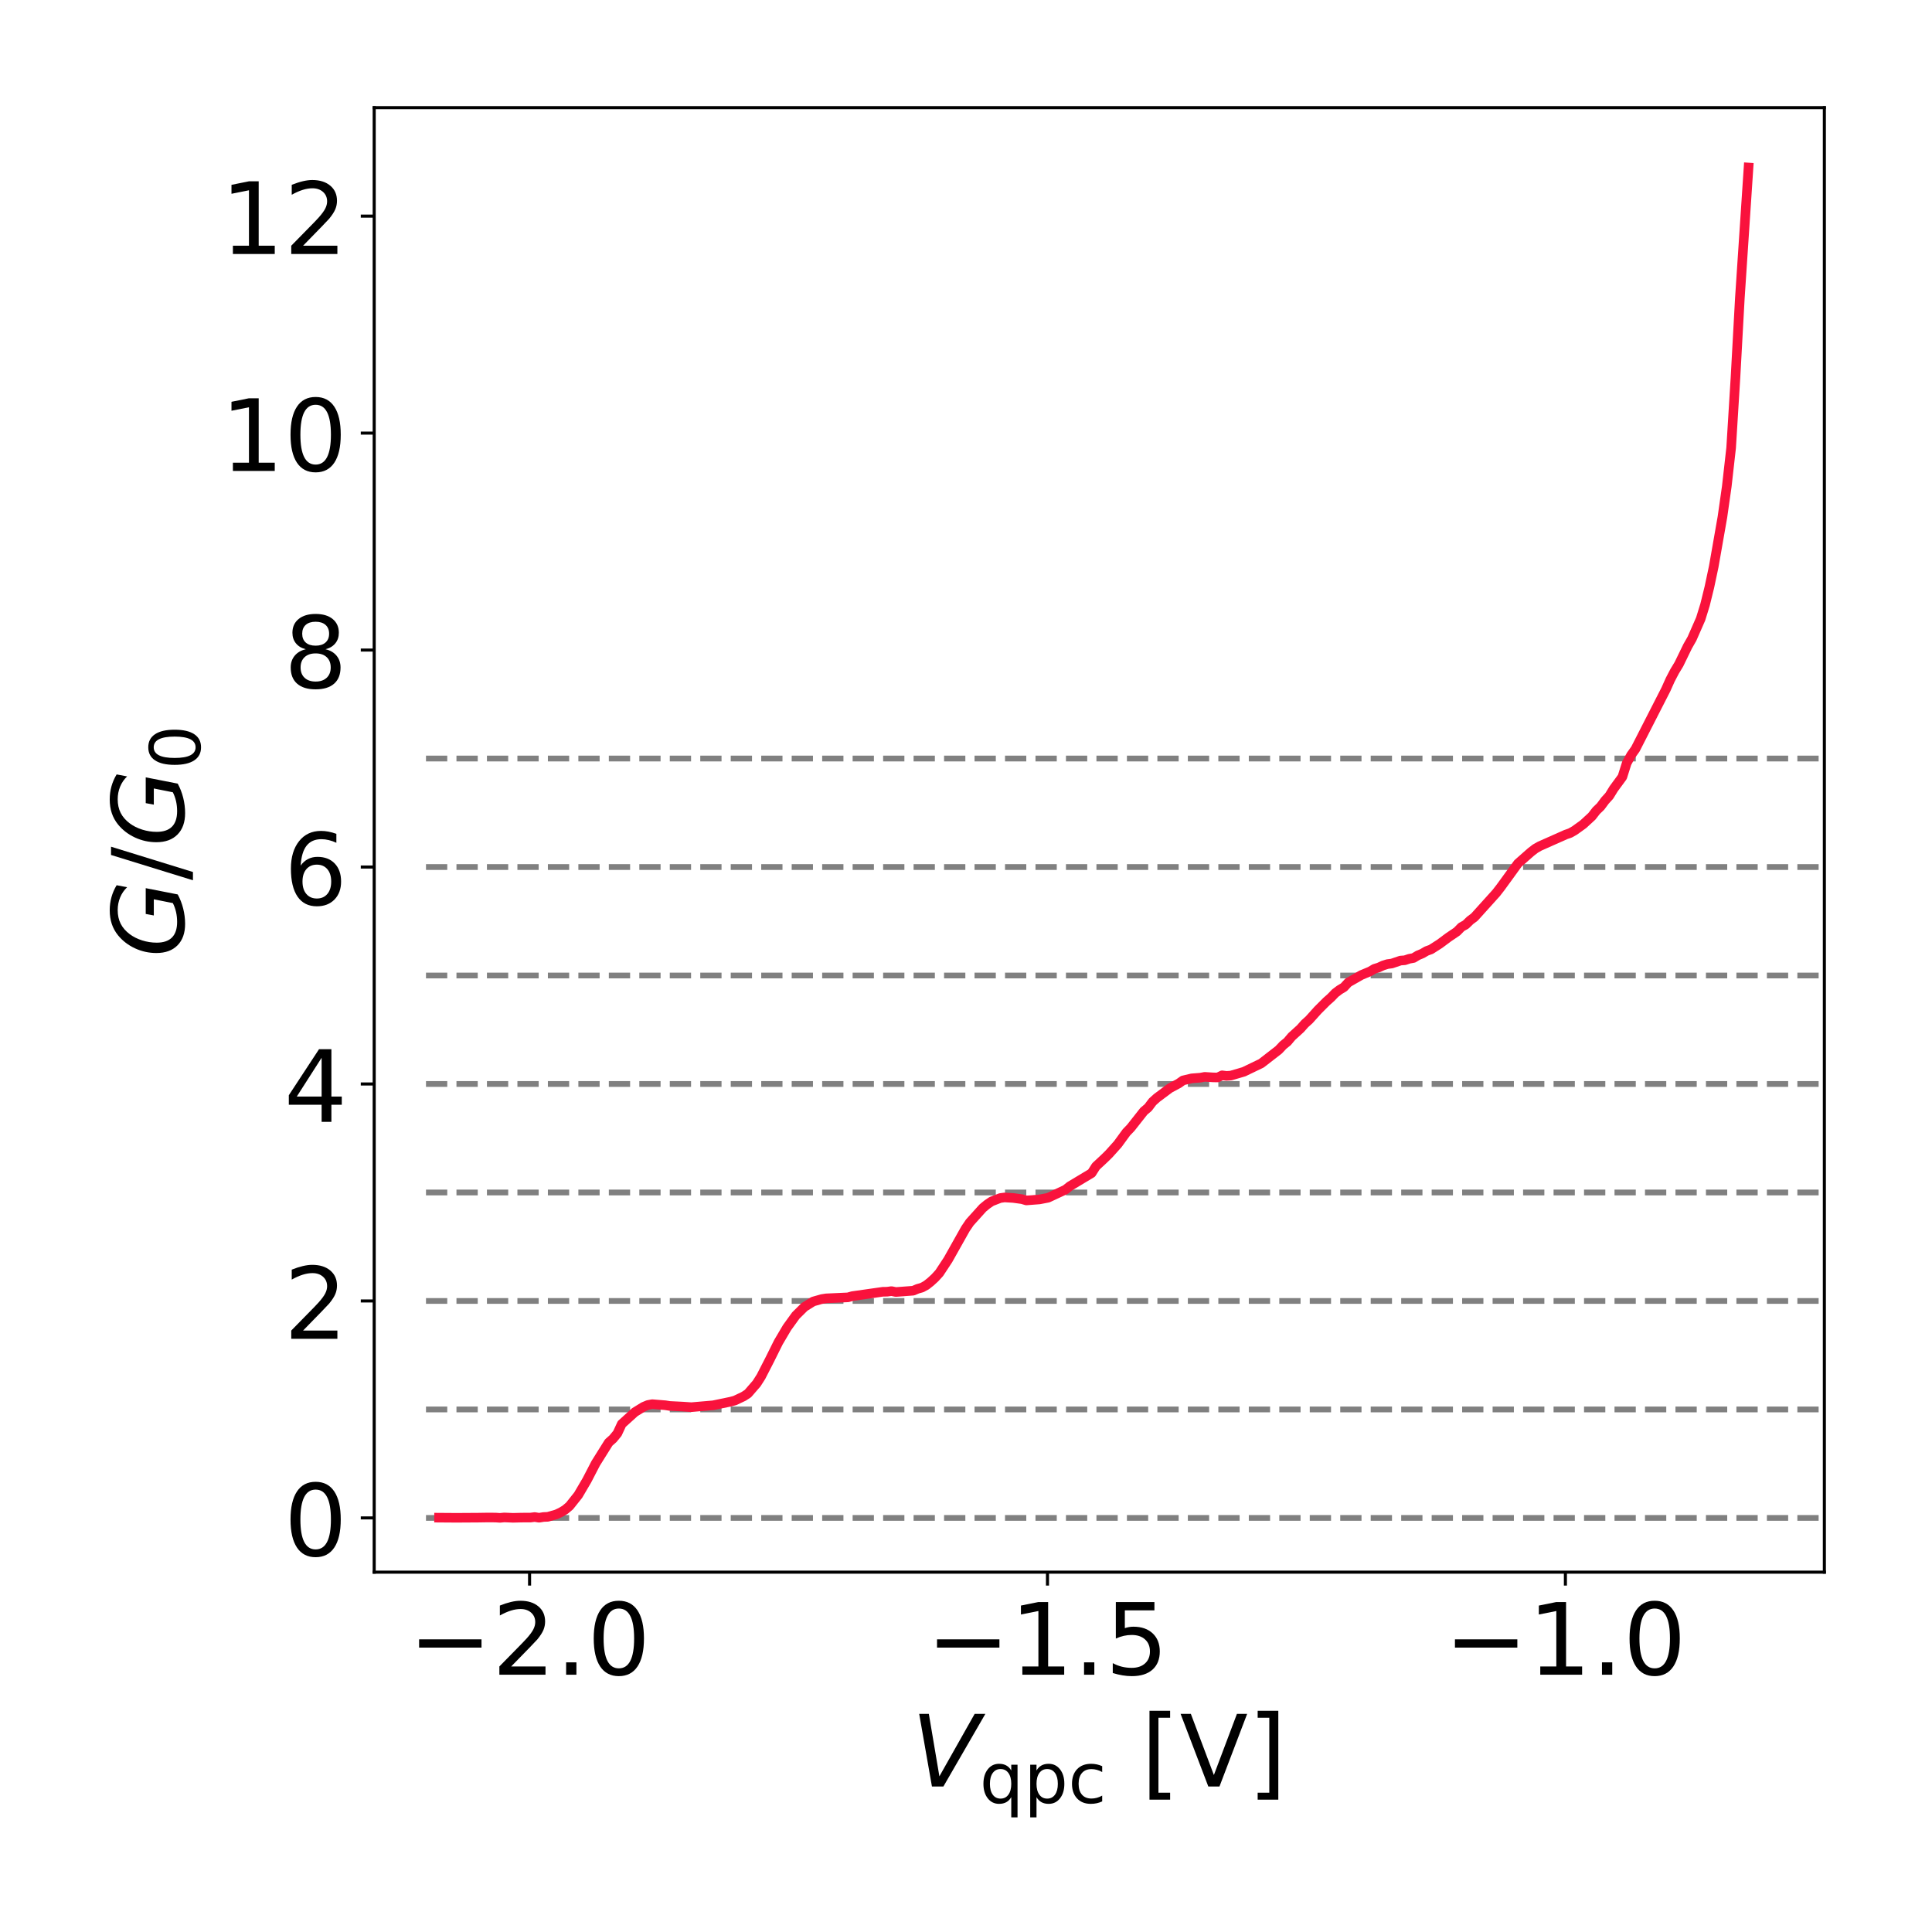
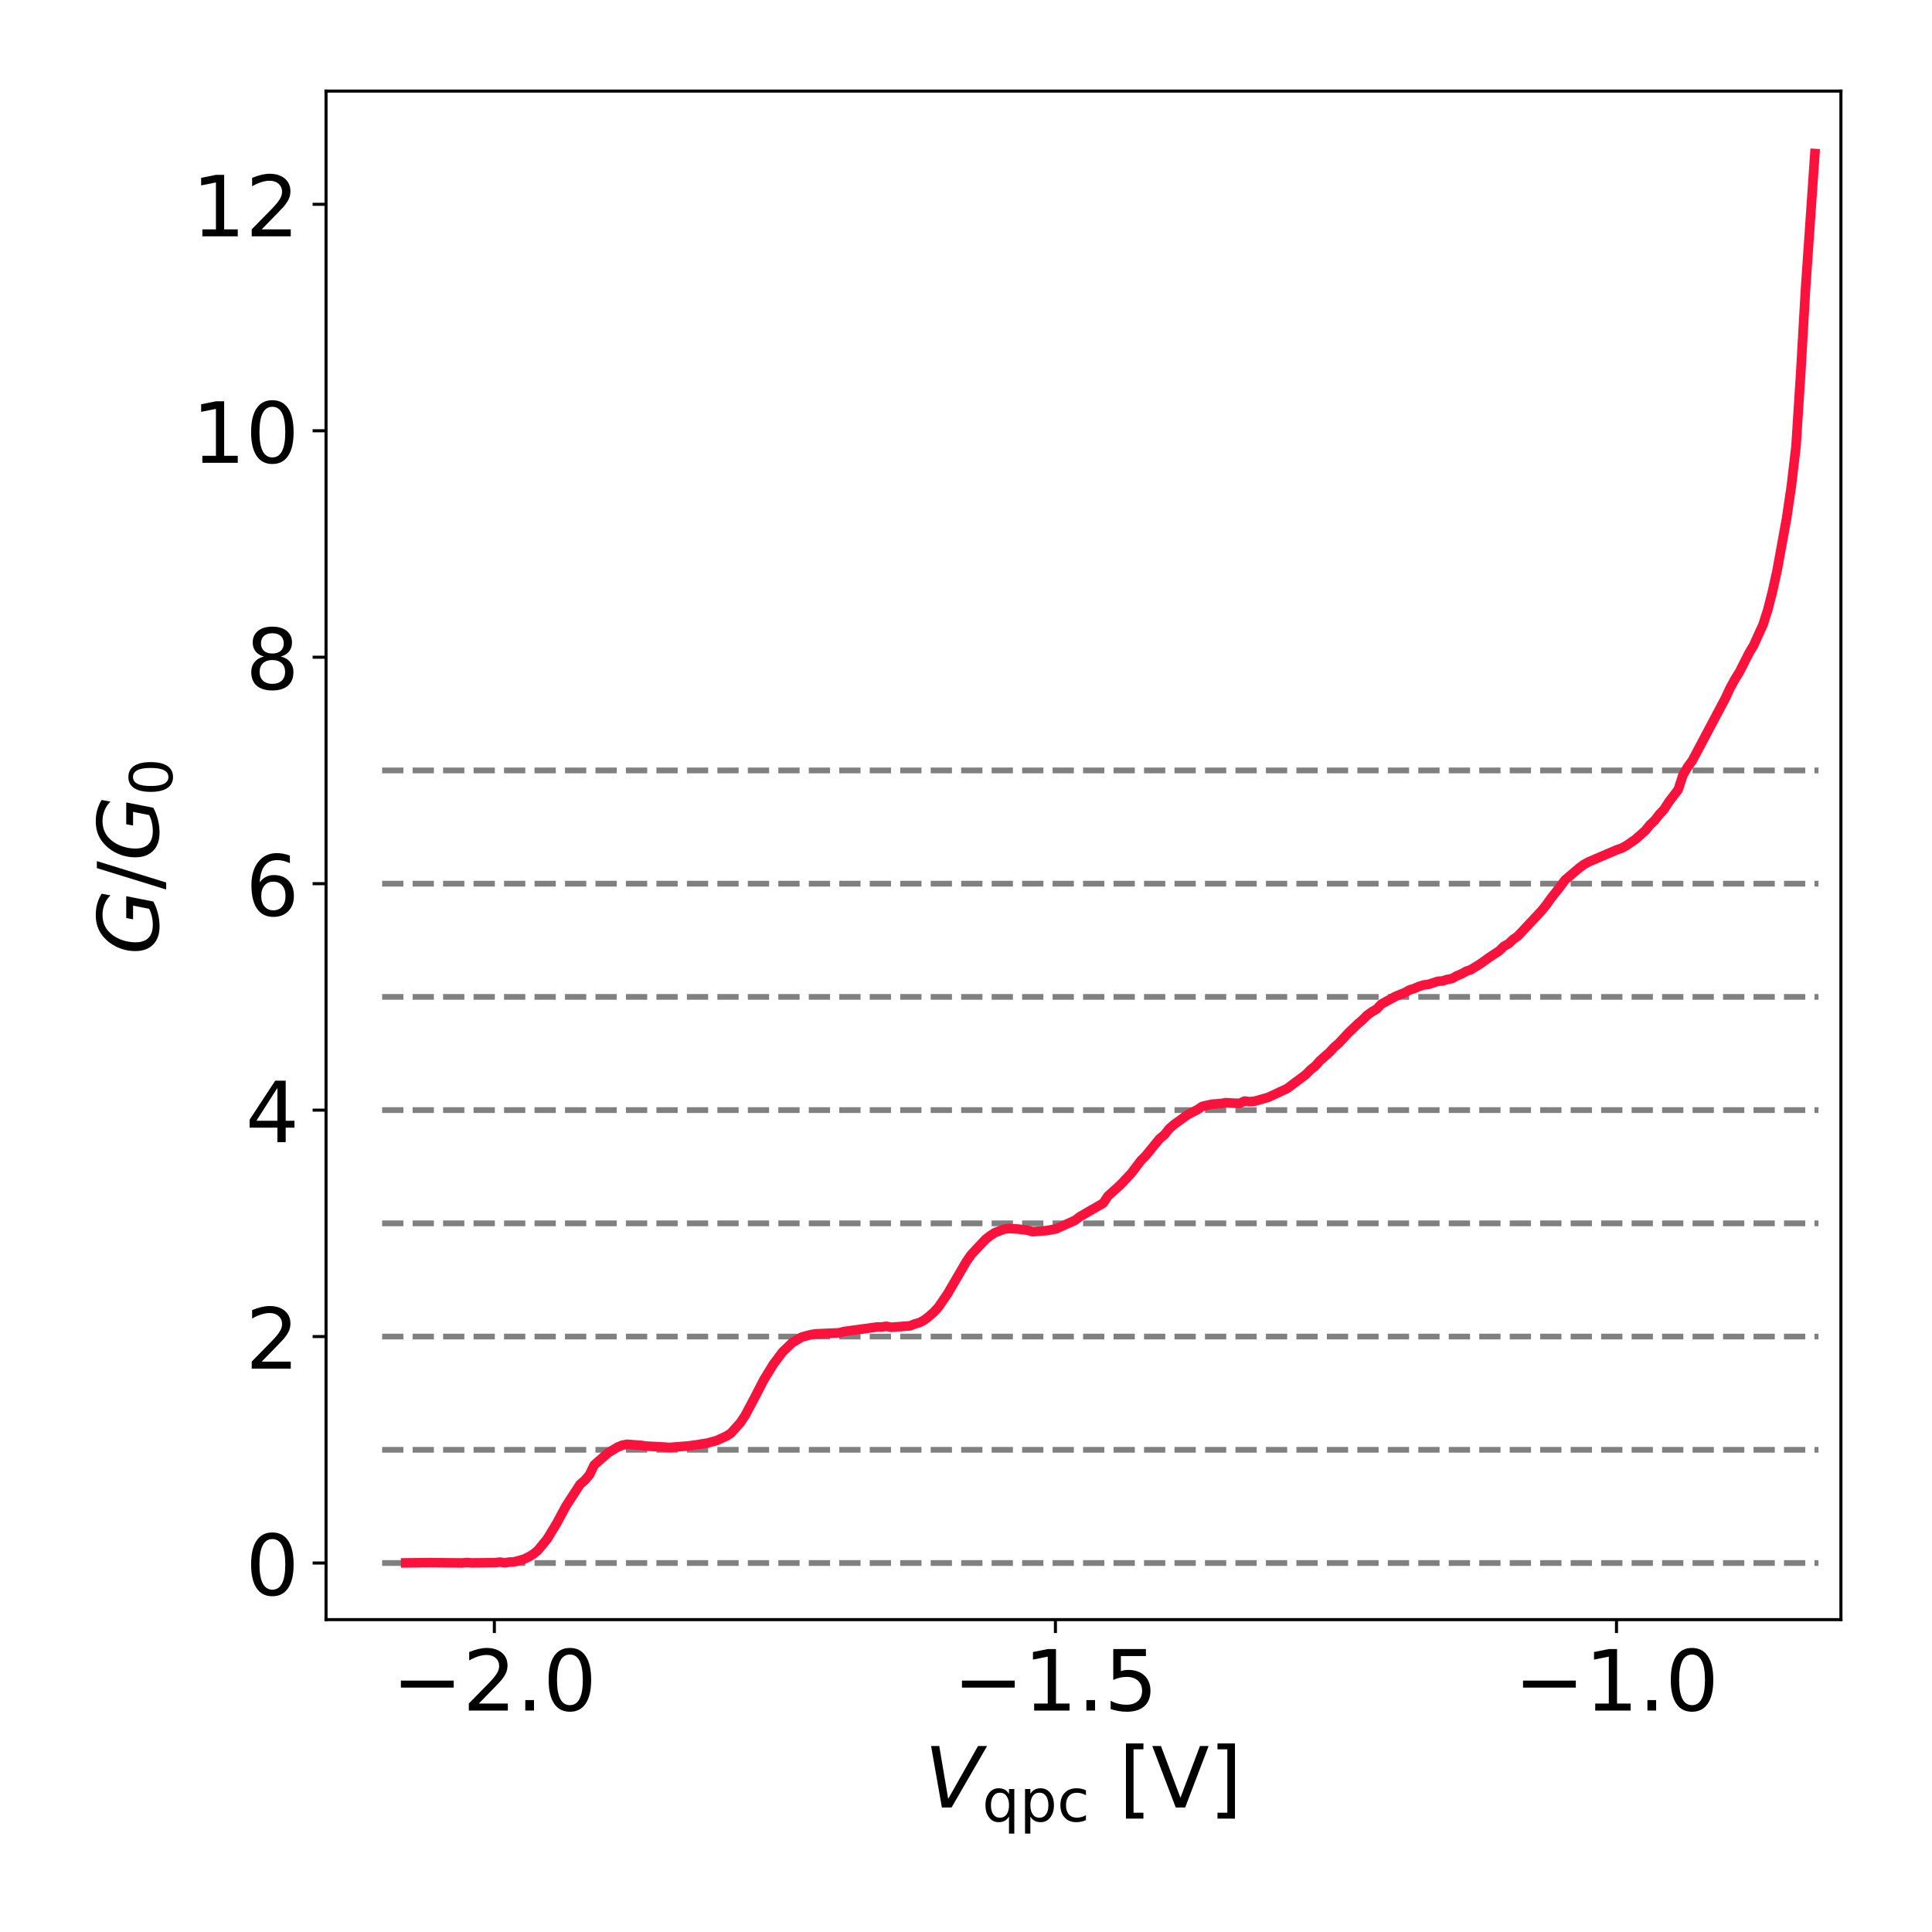
<svg xmlns="http://www.w3.org/2000/svg" xmlns:xlink="http://www.w3.org/1999/xlink" width="504pt" height="504pt" viewBox="0 0 504 504" version="1.1">
  <defs>
    <style type="text/css">*{stroke-linejoin: round; stroke-linecap: butt}</style>
  </defs>
  <g id="figure_1">
    <g id="patch_1">
      <path d="M 0 504  L 504 504  L 504 0  L 0 0  z " style="fill: #ffffff" />
    </g>
    <g id="axes_1">
      <g id="patch_2">
-         <path d="M 97.616 410.128  L 475.92 410.128  L 475.92 28.08  L 97.616 28.08  z " style="fill: #ffffff" />
+         <path d="M 85.052 422.512  L 480.24 422.512  L 480.24 23.76  L 85.052 23.76  z " style="fill: #ffffff" />
      </g>
      <g id="matplotlib.axis_1">
        <g id="xtick_1">
          <g id="line2d_1">
            <defs>
-               <path id="mcdb43e8d46" d="M 0 0  L 0 3.5  " style="stroke: #000000; stroke-width: 0.8" />
-             </defs>
-             <g>
-               <use xlink:href="#mcdb43e8d46" x="138.149" y="410.128" style="stroke: #000000; stroke-width: 0.8" />
+               <path id="m5b848b6dcd" d="M 0 0  L 0 3.5  " style="stroke: #000000; stroke-width: 0.8" />
+             </defs>
+             <g>
+               <use xlink:href="#m5b848b6dcd" x="128.962" y="422.512" style="stroke: #000000; stroke-width: 0.8" />
            </g>
          </g>
          <g id="text_1">
-             <g transform="translate(106.5809 436.8839) scale(0.26 -0.26)">
+             <g transform="translate(102.2507 446.2286) scale(0.22 -0.22)">
              <defs>
                <path id="DejaVuSans-2212" d="M 678 2272  L 4684 2272  L 4684 1741  L 678 1741  L 678 2272  z " transform="scale(0.015625)" />
                <path id="DejaVuSans-32" d="M 1228 531  L 3431 531  L 3431 0  L 469 0  L 469 531  Q 828 903 1448 1529  Q 2069 2156 2228 2338  Q 2531 2678 2651 2914  Q 2772 3150 2772 3378  Q 2772 3750 2511 3984  Q 2250 4219 1831 4219  Q 1534 4219 1204 4116  Q 875 4013 500 3803  L 500 4441  Q 881 4594 1212 4672  Q 1544 4750 1819 4750  Q 2544 4750 2975 4387  Q 3406 4025 3406 3419  Q 3406 3131 3298 2873  Q 3191 2616 2906 2266  Q 2828 2175 2409 1742  Q 1991 1309 1228 531  z " transform="scale(0.015625)" />
                <path id="DejaVuSans-2e" d="M 684 794  L 1344 794  L 1344 0  L 684 0  L 684 794  z " transform="scale(0.015625)" />
                <path id="DejaVuSans-30" d="M 2034 4250  Q 1547 4250 1301 3770  Q 1056 3291 1056 2328  Q 1056 1369 1301 889  Q 1547 409 2034 409  Q 2525 409 2770 889  Q 3016 1369 3016 2328  Q 3016 3291 2770 3770  Q 2525 4250 2034 4250  z M 2034 4750  Q 2819 4750 3233 4129  Q 3647 3509 3647 2328  Q 3647 1150 3233 529  Q 2819 -91 2034 -91  Q 1250 -91 836 529  Q 422 1150 422 2328  Q 422 3509 836 4129  Q 1250 4750 2034 4750  z " transform="scale(0.015625)" />
              </defs>
              <use xlink:href="#DejaVuSans-2212" />
              <use xlink:href="#DejaVuSans-32" transform="translate(83.78906 0)" />
              <use xlink:href="#DejaVuSans-2e" transform="translate(147.4121 0)" />
              <use xlink:href="#DejaVuSans-30" transform="translate(179.1992 0)" />
            </g>
          </g>
        </g>
        <g id="xtick_2">
          <g id="line2d_2">
            <g>
-               <use xlink:href="#mcdb43e8d46" x="273.257" y="410.128" style="stroke: #000000; stroke-width: 0.8" />
+               <use xlink:href="#m5b848b6dcd" x="275.328" y="422.512" style="stroke: #000000; stroke-width: 0.8" />
            </g>
          </g>
          <g id="text_2">
-             <g transform="translate(241.6895 436.8839) scale(0.26 -0.26)">
+             <g transform="translate(248.6166 446.2286) scale(0.22 -0.22)">
              <defs>
                <path id="DejaVuSans-31" d="M 794 531  L 1825 531  L 1825 4091  L 703 3866  L 703 4441  L 1819 4666  L 2450 4666  L 2450 531  L 3481 531  L 3481 0  L 794 0  L 794 531  z " transform="scale(0.015625)" />
                <path id="DejaVuSans-35" d="M 691 4666  L 3169 4666  L 3169 4134  L 1269 4134  L 1269 2991  Q 1406 3038 1543 3061  Q 1681 3084 1819 3084  Q 2600 3084 3056 2656  Q 3513 2228 3513 1497  Q 3513 744 3044 326  Q 2575 -91 1722 -91  Q 1428 -91 1123 -41  Q 819 9 494 109  L 494 744  Q 775 591 1075 516  Q 1375 441 1709 441  Q 2250 441 2565 725  Q 2881 1009 2881 1497  Q 2881 1984 2565 2268  Q 2250 2553 1709 2553  Q 1456 2553 1204 2497  Q 953 2441 691 2322  L 691 4666  z " transform="scale(0.015625)" />
              </defs>
              <use xlink:href="#DejaVuSans-2212" />
              <use xlink:href="#DejaVuSans-31" transform="translate(83.78906 0)" />
              <use xlink:href="#DejaVuSans-2e" transform="translate(147.4121 0)" />
              <use xlink:href="#DejaVuSans-35" transform="translate(179.1992 0)" />
            </g>
          </g>
        </g>
        <g id="xtick_3">
          <g id="line2d_3">
            <g>
-               <use xlink:href="#mcdb43e8d46" x="408.366" y="410.128" style="stroke: #000000; stroke-width: 0.8" />
+               <use xlink:href="#m5b848b6dcd" x="421.694" y="422.512" style="stroke: #000000; stroke-width: 0.8" />
            </g>
          </g>
          <g id="text_3">
-             <g transform="translate(376.7981 436.8839) scale(0.26 -0.26)">
+             <g transform="translate(394.9825 446.2286) scale(0.22 -0.22)">
              <use xlink:href="#DejaVuSans-2212" />
              <use xlink:href="#DejaVuSans-31" transform="translate(83.78906 0)" />
              <use xlink:href="#DejaVuSans-2e" transform="translate(147.4121 0)" />
              <use xlink:href="#DejaVuSans-30" transform="translate(179.1992 0)" />
            </g>
          </g>
        </g>
        <g id="text_4">
-           <g transform="translate(237.758 466.0511) scale(0.26 -0.26)">
+           <g transform="translate(241.176 471.5239) scale(0.22 -0.22)">
            <defs>
              <path id="DejaVuSans-Oblique-56" d="M 1319 0  L 500 4666  L 1119 4666  L 1797 653  L 4063 4666  L 4750 4666  L 2053 0  L 1319 0  z " transform="scale(0.015625)" />
              <path id="DejaVuSans-71" d="M 947 1747  Q 947 1113 1208 752  Q 1469 391 1925 391  Q 2381 391 2643 752  Q 2906 1113 2906 1747  Q 2906 2381 2643 2742  Q 2381 3103 1925 3103  Q 1469 3103 1208 2742  Q 947 2381 947 1747  z M 2906 525  Q 2725 213 2448 61  Q 2172 -91 1784 -91  Q 1150 -91 751 415  Q 353 922 353 1747  Q 353 2572 751 3078  Q 1150 3584 1784 3584  Q 2172 3584 2448 3432  Q 2725 3281 2906 2969  L 2906 3500  L 3481 3500  L 3481 -1331  L 2906 -1331  L 2906 525  z " transform="scale(0.015625)" />
              <path id="DejaVuSans-70" d="M 1159 525  L 1159 -1331  L 581 -1331  L 581 3500  L 1159 3500  L 1159 2969  Q 1341 3281 1617 3432  Q 1894 3584 2278 3584  Q 2916 3584 3314 3078  Q 3713 2572 3713 1747  Q 3713 922 3314 415  Q 2916 -91 2278 -91  Q 1894 -91 1617 61  Q 1341 213 1159 525  z M 3116 1747  Q 3116 2381 2855 2742  Q 2594 3103 2138 3103  Q 1681 3103 1420 2742  Q 1159 2381 1159 1747  Q 1159 1113 1420 752  Q 1681 391 2138 391  Q 2594 391 2855 752  Q 3116 1113 3116 1747  z " transform="scale(0.015625)" />
              <path id="DejaVuSans-63" d="M 3122 3366  L 3122 2828  Q 2878 2963 2633 3030  Q 2388 3097 2138 3097  Q 1578 3097 1268 2742  Q 959 2388 959 1747  Q 959 1106 1268 751  Q 1578 397 2138 397  Q 2388 397 2633 464  Q 2878 531 3122 666  L 3122 134  Q 2881 22 2623 -34  Q 2366 -91 2075 -91  Q 1284 -91 818 406  Q 353 903 353 1747  Q 353 2603 823 3093  Q 1294 3584 2113 3584  Q 2378 3584 2631 3529  Q 2884 3475 3122 3366  z " transform="scale(0.015625)" />
              <path id="DejaVuSans-20" transform="scale(0.015625)" />
              <path id="DejaVuSans-5b" d="M 550 4863  L 1875 4863  L 1875 4416  L 1125 4416  L 1125 -397  L 1875 -397  L 1875 -844  L 550 -844  L 550 4863  z " transform="scale(0.015625)" />
              <path id="DejaVuSans-56" d="M 1831 0  L 50 4666  L 709 4666  L 2188 738  L 3669 4666  L 4325 4666  L 2547 0  L 1831 0  z " transform="scale(0.015625)" />
              <path id="DejaVuSans-5d" d="M 1947 4863  L 1947 -844  L 622 -844  L 622 -397  L 1369 -397  L 1369 4416  L 622 4416  L 622 4863  L 1947 4863  z " transform="scale(0.015625)" />
            </defs>
            <use xlink:href="#DejaVuSans-Oblique-56" transform="translate(0 0.015625)" />
            <use xlink:href="#DejaVuSans-71" transform="translate(68.4082 -16.39062) scale(0.7)" />
            <use xlink:href="#DejaVuSans-70" transform="translate(112.8418 -16.39062) scale(0.7)" />
            <use xlink:href="#DejaVuSans-63" transform="translate(157.2754 -16.39062) scale(0.7)" />
            <use xlink:href="#DejaVuSans-20" transform="translate(198.4961 0.015625)" />
            <use xlink:href="#DejaVuSans-5b" transform="translate(230.2832 0.015625)" />
            <use xlink:href="#DejaVuSans-56" transform="translate(269.2969 0.015625)" />
            <use xlink:href="#DejaVuSans-5d" transform="translate(337.7051 0.015625)" />
          </g>
        </g>
      </g>
      <g id="matplotlib.axis_2">
        <g id="ytick_1">
          <g id="line2d_4">
            <defs>
-               <path id="m5d2a296a93" d="M 0 0  L -3.5 0  " style="stroke: #000000; stroke-width: 0.8" />
-             </defs>
-             <g>
-               <use xlink:href="#m5d2a296a93" x="97.616" y="395.978" style="stroke: #000000; stroke-width: 0.8" />
+               <path id="m2fb9d5bd43" d="M 0 0  L -3.5 0  " style="stroke: #000000; stroke-width: 0.8" />
+             </defs>
+             <g>
+               <use xlink:href="#m2fb9d5bd43" x="85.052" y="407.743" style="stroke: #000000; stroke-width: 0.8" />
            </g>
          </g>
          <g id="text_5">
-             <g transform="translate(74.0735 405.856) scale(0.26 -0.26)">
+             <g transform="translate(64.0545 416.1017) scale(0.22 -0.22)">
              <use xlink:href="#DejaVuSans-30" />
            </g>
          </g>
        </g>
        <g id="ytick_2">
          <g id="line2d_5">
            <g>
-               <use xlink:href="#m5d2a296a93" x="97.616" y="339.378" style="stroke: #000000; stroke-width: 0.8" />
+               <use xlink:href="#m2fb9d5bd43" x="85.052" y="348.669" style="stroke: #000000; stroke-width: 0.8" />
            </g>
          </g>
          <g id="text_6">
-             <g transform="translate(74.0735 349.2563) scale(0.26 -0.26)">
+             <g transform="translate(64.0545 357.0273) scale(0.22 -0.22)">
              <use xlink:href="#DejaVuSans-32" />
            </g>
          </g>
        </g>
        <g id="ytick_3">
          <g id="line2d_6">
            <g>
-               <use xlink:href="#m5d2a296a93" x="97.616" y="282.779" style="stroke: #000000; stroke-width: 0.8" />
+               <use xlink:href="#m2fb9d5bd43" x="85.052" y="289.595" style="stroke: #000000; stroke-width: 0.8" />
            </g>
          </g>
          <g id="text_7">
-             <g transform="translate(74.0735 292.6566) scale(0.26 -0.26)">
+             <g transform="translate(64.0545 297.9529) scale(0.22 -0.22)">
              <defs>
                <path id="DejaVuSans-34" d="M 2419 4116  L 825 1625  L 2419 1625  L 2419 4116  z M 2253 4666  L 3047 4666  L 3047 1625  L 3713 1625  L 3713 1100  L 3047 1100  L 3047 0  L 2419 0  L 2419 1100  L 313 1100  L 313 1709  L 2253 4666  z " transform="scale(0.015625)" />
              </defs>
              <use xlink:href="#DejaVuSans-34" />
            </g>
          </g>
        </g>
        <g id="ytick_4">
          <g id="line2d_7">
            <g>
-               <use xlink:href="#m5d2a296a93" x="97.616" y="226.179" style="stroke: #000000; stroke-width: 0.8" />
+               <use xlink:href="#m2fb9d5bd43" x="85.052" y="230.52" style="stroke: #000000; stroke-width: 0.8" />
            </g>
          </g>
          <g id="text_8">
-             <g transform="translate(74.0735 236.0569) scale(0.26 -0.26)">
+             <g transform="translate(64.0545 238.8786) scale(0.22 -0.22)">
              <defs>
                <path id="DejaVuSans-36" d="M 2113 2584  Q 1688 2584 1439 2293  Q 1191 2003 1191 1497  Q 1191 994 1439 701  Q 1688 409 2113 409  Q 2538 409 2786 701  Q 3034 994 3034 1497  Q 3034 2003 2786 2293  Q 2538 2584 2113 2584  z M 3366 4563  L 3366 3988  Q 3128 4100 2886 4159  Q 2644 4219 2406 4219  Q 1781 4219 1451 3797  Q 1122 3375 1075 2522  Q 1259 2794 1537 2939  Q 1816 3084 2150 3084  Q 2853 3084 3261 2657  Q 3669 2231 3669 1497  Q 3669 778 3244 343  Q 2819 -91 2113 -91  Q 1303 -91 875 529  Q 447 1150 447 2328  Q 447 3434 972 4092  Q 1497 4750 2381 4750  Q 2619 4750 2861 4703  Q 3103 4656 3366 4563  z " transform="scale(0.015625)" />
              </defs>
              <use xlink:href="#DejaVuSans-36" />
            </g>
          </g>
        </g>
        <g id="ytick_5">
          <g id="line2d_8">
            <g>
-               <use xlink:href="#m5d2a296a93" x="97.616" y="169.579" style="stroke: #000000; stroke-width: 0.8" />
+               <use xlink:href="#m2fb9d5bd43" x="85.052" y="171.446" style="stroke: #000000; stroke-width: 0.8" />
            </g>
          </g>
          <g id="text_9">
-             <g transform="translate(74.0735 179.4572) scale(0.26 -0.26)">
+             <g transform="translate(64.0545 179.8042) scale(0.22 -0.22)">
              <defs>
                <path id="DejaVuSans-38" d="M 2034 2216  Q 1584 2216 1326 1975  Q 1069 1734 1069 1313  Q 1069 891 1326 650  Q 1584 409 2034 409  Q 2484 409 2743 651  Q 3003 894 3003 1313  Q 3003 1734 2745 1975  Q 2488 2216 2034 2216  z M 1403 2484  Q 997 2584 770 2862  Q 544 3141 544 3541  Q 544 4100 942 4425  Q 1341 4750 2034 4750  Q 2731 4750 3128 4425  Q 3525 4100 3525 3541  Q 3525 3141 3298 2862  Q 3072 2584 2669 2484  Q 3125 2378 3379 2068  Q 3634 1759 3634 1313  Q 3634 634 3220 271  Q 2806 -91 2034 -91  Q 1263 -91 848 271  Q 434 634 434 1313  Q 434 1759 690 2068  Q 947 2378 1403 2484  z M 1172 3481  Q 1172 3119 1398 2916  Q 1625 2713 2034 2713  Q 2441 2713 2670 2916  Q 2900 3119 2900 3481  Q 2900 3844 2670 4047  Q 2441 4250 2034 4250  Q 1625 4250 1398 4047  Q 1172 3844 1172 3481  z " transform="scale(0.015625)" />
              </defs>
              <use xlink:href="#DejaVuSans-38" />
            </g>
          </g>
        </g>
        <g id="ytick_6">
          <g id="line2d_9">
            <g>
-               <use xlink:href="#m5d2a296a93" x="97.616" y="112.98" style="stroke: #000000; stroke-width: 0.8" />
+               <use xlink:href="#m2fb9d5bd43" x="85.052" y="112.372" style="stroke: #000000; stroke-width: 0.8" />
            </g>
          </g>
          <g id="text_10">
-             <g transform="translate(57.531 122.8575) scale(0.26 -0.26)">
+             <g transform="translate(50.057 120.7298) scale(0.22 -0.22)">
              <use xlink:href="#DejaVuSans-31" />
              <use xlink:href="#DejaVuSans-30" transform="translate(63.62305 0)" />
            </g>
          </g>
        </g>
        <g id="ytick_7">
          <g id="line2d_10">
            <g>
-               <use xlink:href="#m5d2a296a93" x="97.616" y="56.38" style="stroke: #000000; stroke-width: 0.8" />
+               <use xlink:href="#m2fb9d5bd43" x="85.052" y="53.297" style="stroke: #000000; stroke-width: 0.8" />
            </g>
          </g>
          <g id="text_11">
-             <g transform="translate(57.531 66.25782) scale(0.26 -0.26)">
+             <g transform="translate(50.057 61.65547) scale(0.22 -0.22)">
              <use xlink:href="#DejaVuSans-31" />
              <use xlink:href="#DejaVuSans-32" transform="translate(63.62305 0)" />
            </g>
          </g>
        </g>
        <g id="text_12">
-           <g transform="translate(48.12381 249.784) rotate(-90) scale(0.26 -0.26)">
+           <g transform="translate(41.48169 249.096) rotate(-90) scale(0.22 -0.22)">
            <defs>
              <path id="DejaVuSans-Oblique-47" d="M 3494 697  L 3738 1919  L 2700 1919  L 2797 2438  L 4453 2438  L 4050 384  Q 3634 156 3143 32  Q 2653 -91 2156 -91  Q 1278 -91 783 396  Q 288 884 288 1753  Q 288 2475 589 3126  Q 891 3778 1422 4213  Q 1756 4484 2153 4617  Q 2550 4750 3034 4750  Q 3472 4750 3873 4639  Q 4275 4528 4641 4306  L 4513 3634  Q 4231 3928 3853 4083  Q 3475 4238 3047 4238  Q 2550 4238 2172 4048  Q 1794 3859 1497 3463  Q 1244 3125 1098 2667  Q 953 2209 953 1734  Q 953 1081 1287 751  Q 1622 422 2284 422  Q 2616 422 2925 492  Q 3234 563 3494 697  z " transform="scale(0.015625)" />
              <path id="DejaVuSans-2f" d="M 1625 4666  L 2156 4666  L 531 -594  L 0 -594  L 1625 4666  z " transform="scale(0.015625)" />
            </defs>
            <use xlink:href="#DejaVuSans-Oblique-47" transform="translate(0 0.78125)" />
            <use xlink:href="#DejaVuSans-2f" transform="translate(77.49023 0.78125)" />
            <use xlink:href="#DejaVuSans-Oblique-47" transform="translate(111.1816 0.78125)" />
            <use xlink:href="#DejaVuSans-30" transform="translate(188.6719 -15.625) scale(0.7)" />
          </g>
        </g>
      </g>
      <g id="line2d_11">
-         <path d="M 111.127 395.978  L 505 395.978  " clip-path="url(#p8c7afbe621)" style="fill: none; stroke-dasharray: 5.55,2.4; stroke-dashoffset: 0; stroke: #808080; stroke-width: 1.5" />
+         <path d="M 99.689 407.743  L 474.385 407.743  " clip-path="url(#p0b5dddbc21)" style="fill: none; stroke-dasharray: 5.55,2.4; stroke-dashoffset: 0; stroke: #808080; stroke-width: 1.5" />
      </g>
      <g id="line2d_12">
-         <path d="M 111.127 367.678  L 505 367.678  " clip-path="url(#p8c7afbe621)" style="fill: none; stroke-dasharray: 5.55,2.4; stroke-dashoffset: 0; stroke: #808080; stroke-width: 1.5" />
+         <path d="M 99.689 378.206  L 474.385 378.206  " clip-path="url(#p0b5dddbc21)" style="fill: none; stroke-dasharray: 5.55,2.4; stroke-dashoffset: 0; stroke: #808080; stroke-width: 1.5" />
      </g>
      <g id="line2d_13">
-         <path d="M 111.127 339.378  L 505 339.378  " clip-path="url(#p8c7afbe621)" style="fill: none; stroke-dasharray: 5.55,2.4; stroke-dashoffset: 0; stroke: #808080; stroke-width: 1.5" />
+         <path d="M 99.689 348.669  L 474.385 348.669  " clip-path="url(#p0b5dddbc21)" style="fill: none; stroke-dasharray: 5.55,2.4; stroke-dashoffset: 0; stroke: #808080; stroke-width: 1.5" />
      </g>
      <g id="line2d_14">
-         <path d="M 111.127 311.079  L 505 311.079  " clip-path="url(#p8c7afbe621)" style="fill: none; stroke-dasharray: 5.55,2.4; stroke-dashoffset: 0; stroke: #808080; stroke-width: 1.5" />
+         <path d="M 99.689 319.132  L 474.385 319.132  " clip-path="url(#p0b5dddbc21)" style="fill: none; stroke-dasharray: 5.55,2.4; stroke-dashoffset: 0; stroke: #808080; stroke-width: 1.5" />
      </g>
      <g id="line2d_15">
-         <path d="M 111.127 282.779  L 505 282.779  " clip-path="url(#p8c7afbe621)" style="fill: none; stroke-dasharray: 5.55,2.4; stroke-dashoffset: 0; stroke: #808080; stroke-width: 1.5" />
+         <path d="M 99.689 289.595  L 474.385 289.595  " clip-path="url(#p0b5dddbc21)" style="fill: none; stroke-dasharray: 5.55,2.4; stroke-dashoffset: 0; stroke: #808080; stroke-width: 1.5" />
      </g>
      <g id="line2d_16">
-         <path d="M 111.127 254.479  L 505 254.479  " clip-path="url(#p8c7afbe621)" style="fill: none; stroke-dasharray: 5.55,2.4; stroke-dashoffset: 0; stroke: #808080; stroke-width: 1.5" />
+         <path d="M 99.689 260.057  L 474.385 260.057  " clip-path="url(#p0b5dddbc21)" style="fill: none; stroke-dasharray: 5.55,2.4; stroke-dashoffset: 0; stroke: #808080; stroke-width: 1.5" />
      </g>
      <g id="line2d_17">
-         <path d="M 111.127 226.179  L 505 226.179  " clip-path="url(#p8c7afbe621)" style="fill: none; stroke-dasharray: 5.55,2.4; stroke-dashoffset: 0; stroke: #808080; stroke-width: 1.5" />
+         <path d="M 99.689 230.52  L 474.385 230.52  " clip-path="url(#p0b5dddbc21)" style="fill: none; stroke-dasharray: 5.55,2.4; stroke-dashoffset: 0; stroke: #808080; stroke-width: 1.5" />
      </g>
      <g id="line2d_18">
-         <path d="M 111.127 197.879  L 505 197.879  " clip-path="url(#p8c7afbe621)" style="fill: none; stroke-dasharray: 5.55,2.4; stroke-dashoffset: 0; stroke: #808080; stroke-width: 1.5" />
+         <path d="M 99.689 200.983  L 474.385 200.983  " clip-path="url(#p0b5dddbc21)" style="fill: none; stroke-dasharray: 5.55,2.4; stroke-dashoffset: 0; stroke: #808080; stroke-width: 1.5" />
      </g>
      <g id="patch_3">
-         <path d="M 97.616 410.128  L 97.616 28.08  " style="fill: none; stroke: #000000; stroke-width: 0.8; stroke-linejoin: miter; stroke-linecap: square" />
+         <path d="M 85.052 422.512  L 85.052 23.76  " style="fill: none; stroke: #000000; stroke-width: 0.8; stroke-linejoin: miter; stroke-linecap: square" />
      </g>
      <g id="patch_4">
-         <path d="M 475.92 410.128  L 475.92 28.08  " style="fill: none; stroke: #000000; stroke-width: 0.8; stroke-linejoin: miter; stroke-linecap: square" />
+         <path d="M 480.24 422.512  L 480.24 23.76  " style="fill: none; stroke: #000000; stroke-width: 0.8; stroke-linejoin: miter; stroke-linecap: square" />
      </g>
      <g id="patch_5">
-         <path d="M 97.616 410.128  L 475.92 410.128  " style="fill: none; stroke: #000000; stroke-width: 0.8; stroke-linejoin: miter; stroke-linecap: square" />
+         <path d="M 85.052 422.512  L 480.24 422.512  " style="fill: none; stroke: #000000; stroke-width: 0.8; stroke-linejoin: miter; stroke-linecap: square" />
      </g>
      <g id="patch_6">
-         <path d="M 97.616 28.08  L 475.92 28.08  " style="fill: none; stroke: #000000; stroke-width: 0.8; stroke-linejoin: miter; stroke-linecap: square" />
+         <path d="M 85.052 23.76  L 480.24 23.76  " style="fill: none; stroke: #000000; stroke-width: 0.8; stroke-linejoin: miter; stroke-linecap: square" />
      </g>
      <g id="line2d_19">
-         <path d="M 114.532 395.913  L 119.071 395.945  L 124.746 395.91  L 127.016 395.875  L 129.285 395.884  L 130.42 395.964  L 131.555 395.855  L 133.825 395.951  L 136.095 395.896  L 138.365 395.891  L 139.5 395.746  L 140.635 395.935  L 141.769 395.742  L 142.904 395.694  L 145.174 395.044  L 146.309 394.506  L 147.444 393.824  L 148.579 392.866  L 150.849 390.01  L 153.119 386.135  L 155.388 381.754  L 158.793 376.314  L 159.928 375.303  L 161.063 373.923  L 162.198 371.476  L 165.603 368.391  L 167.872 366.993  L 169.007 366.52  L 170.142 366.304  L 173.547 366.581  L 174.682 366.761  L 178.087 366.933  L 180.356 367.088  L 186.031 366.599  L 190.571 365.659  L 191.706 365.357  L 193.975 364.281  L 195.11 363.542  L 197.38 360.923  L 198.515 359.15  L 200.785 354.729  L 203.055 350.161  L 205.325 346.314  L 207.594 343.177  L 209.864 340.932  L 212.134 339.521  L 214.404 338.879  L 215.539 338.701  L 221.213 338.438  L 222.348 338.117  L 230.293 336.987  L 231.428 336.968  L 232.562 336.81  L 233.697 337.046  L 238.237 336.701  L 239.372 336.216  L 240.507 335.894  L 241.642 335.276  L 242.777 334.377  L 243.912 333.334  L 245.046 332.086  L 247.316 328.638  L 251.856 320.561  L 252.991 318.89  L 255.261 316.372  L 256.396 315.115  L 257.531 314.185  L 258.665 313.415  L 260.935 312.532  L 262.07 312.378  L 264.34 312.512  L 266.61 312.824  L 267.745 313.159  L 271.149 312.895  L 273.419 312.457  L 277.959 310.338  L 279.094 309.437  L 284.768 306.032  L 285.903 304.258  L 288.173 302.143  L 289.308 301.026  L 291.578 298.497  L 293.848 295.389  L 294.983 294.211  L 298.387 289.892  L 299.522 288.932  L 300.657 287.427  L 301.792 286.401  L 305.197 283.862  L 307.467 282.656  L 308.602 281.851  L 310.871 281.311  L 313.141 281.132  L 314.276 280.92  L 316.546 281.061  L 317.681 281.071  L 318.816 280.519  L 319.951 280.669  L 321.086 280.589  L 324.49 279.59  L 329.03 277.4  L 333.57 273.883  L 334.705 272.673  L 335.839 271.753  L 336.974 270.407  L 339.244 268.345  L 340.379 267.065  L 341.514 266.041  L 343.784 263.518  L 346.054 261.247  L 347.189 260.244  L 348.323 259.067  L 349.458 258.212  L 350.593 257.534  L 351.728 256.3  L 355.133 254.357  L 357.403 253.409  L 358.538 252.734  L 359.673 252.385  L 360.807 251.861  L 361.942 251.504  L 363.077 251.355  L 365.347 250.586  L 366.482 250.499  L 367.617 250.119  L 368.752 249.909  L 369.887 249.222  L 371.022 248.753  L 372.157 248.089  L 373.292 247.678  L 375.561 246.229  L 377.831 244.539  L 380.101 243.001  L 381.236 241.836  L 382.371 241.204  L 383.506 240.099  L 384.641 239.253  L 390.315 232.96  L 391.45 231.497  L 393.72 228.376  L 395.99 225.247  L 399.395 222.249  L 400.529 221.377  L 401.664 220.731  L 408.474 217.705  L 409.609 217.308  L 410.744 216.666  L 413.013 215.033  L 415.283 212.945  L 416.418 211.481  L 417.553 210.392  L 418.688 208.861  L 419.823 207.607  L 420.958 205.763  L 423.228 202.674  L 424.363 199.063  L 425.497 196.997  L 426.632 195.404  L 434.577 179.854  L 435.712 177.321  L 436.847 175.15  L 437.982 173.273  L 440.251 168.605  L 441.386 166.62  L 443.656 161.444  L 444.791 157.771  L 445.926 153.166  L 447.061 147.806  L 449.331 134.863  L 450.466 126.886  L 451.6 116.832  L 452.735 98.449  L 453.87 77.833  L 456.14 43.698  L 456.14 43.698  " clip-path="url(#p8c7afbe621)" style="fill: none; stroke: #f9123c; stroke-width: 2.5; stroke-linecap: square" />
+         <path d="M 105.836 407.713  L 111.983 407.649  L 120.59 407.728  L 121.819 407.615  L 123.049 407.722  L 129.196 407.652  L 130.425 407.501  L 131.655 407.699  L 132.884 407.497  L 134.114 407.447  L 136.573 406.769  L 137.802 406.207  L 139.032 405.495  L 140.261 404.495  L 142.72 401.514  L 145.179 397.47  L 147.638 392.897  L 151.326 387.22  L 152.556 386.165  L 153.785 384.724  L 155.015 382.17  L 158.703 378.951  L 161.162 377.491  L 162.392 376.997  L 163.621 376.772  L 167.31 377.061  L 168.539 377.249  L 172.228 377.429  L 174.686 377.591  L 179.604 377.201  L 182.063 376.858  L 184.522 376.459  L 186.981 375.783  L 189.44 374.66  L 190.67 373.889  L 193.129 371.156  L 194.358 369.305  L 196.817 364.691  L 199.276 359.923  L 201.735 355.907  L 204.194 352.633  L 206.653 350.29  L 209.112 348.818  L 211.571 348.148  L 212.8 347.962  L 218.948 347.687  L 220.177 347.353  L 228.783 346.173  L 230.013 346.153  L 231.242 345.989  L 232.472 346.235  L 237.39 345.874  L 238.619 345.369  L 239.849 345.033  L 241.078 344.387  L 242.308 343.449  L 243.537 342.36  L 244.766 341.058  L 247.225 337.459  L 252.143 329.029  L 253.373 327.284  L 255.832 324.657  L 257.061 323.344  L 258.291 322.374  L 259.52 321.571  L 261.979 320.649  L 263.209 320.488  L 265.668 320.628  L 268.127 320.954  L 269.356 321.304  L 273.044 321.028  L 275.503 320.571  L 280.421 318.359  L 281.651 317.418  L 287.798 313.865  L 289.028 312.013  L 291.487 309.806  L 292.716 308.64  L 295.175 306  L 297.634 302.756  L 298.863 301.526  L 301.322 298.511  L 302.552 297.019  L 303.781 296.017  L 305.011 294.446  L 306.24 293.376  L 309.929 290.726  L 312.388 289.467  L 313.617 288.627  L 316.076 288.063  L 318.535 287.875  L 319.764 287.655  L 322.223 287.802  L 323.453 287.812  L 324.682 287.236  L 325.912 287.393  L 327.141 287.31  L 330.83 286.266  L 335.748 283.981  L 340.665 280.31  L 341.895 279.048  L 343.124 278.087  L 344.354 276.682  L 346.813 274.53  L 348.042 273.194  L 349.272 272.126  L 351.731 269.492  L 354.19 267.122  L 355.419 266.075  L 356.649 264.847  L 357.878 263.954  L 359.108 263.246  L 360.337 261.958  L 364.025 259.931  L 366.484 258.941  L 367.714 258.236  L 368.943 257.873  L 370.173 257.325  L 371.402 256.952  L 372.632 256.797  L 375.091 255.994  L 376.32 255.903  L 377.55 255.507  L 378.779 255.288  L 380.009 254.571  L 381.238 254.081  L 382.468 253.388  L 383.697 252.96  L 386.156 251.447  L 388.615 249.683  L 391.074 248.078  L 392.303 246.862  L 393.533 246.203  L 394.762 245.049  L 395.992 244.166  L 402.139 237.598  L 403.369 236.071  L 404.598 234.344  L 407.057 231.236  L 408.287 229.548  L 411.975 226.419  L 413.204 225.509  L 414.434 224.834  L 421.811 221.676  L 423.04 221.262  L 424.27 220.591  L 426.729 218.887  L 429.188 216.708  L 430.417 215.18  L 431.647 214.043  L 432.876 212.445  L 434.105 211.137  L 435.335 209.212  L 437.794 205.988  L 439.023 202.219  L 440.253 200.063  L 441.482 198.4  L 450.089 182.17  L 451.318 179.526  L 452.548 177.26  L 453.777 175.301  L 456.236 170.429  L 457.465 168.357  L 459.924 162.955  L 461.154 159.121  L 462.383 154.315  L 463.613 148.72  L 466.072 135.211  L 467.301 126.886  L 468.531 116.392  L 469.76 97.206  L 470.99 75.688  L 473.449 40.061  L 473.449 40.061  " clip-path="url(#p0b5dddbc21)" style="fill: none; stroke: #f9123c; stroke-width: 2.5; stroke-linecap: square" />
      </g>
    </g>
  </g>
  <defs>
-     <clipPath id="p8c7afbe621">
-       <rect x="97.616" y="28.08" width="378.304" height="382.048" />
+     <clipPath id="p0b5dddbc21">
+       <rect x="85.052" y="23.76" width="395.188" height="398.752" />
    </clipPath>
  </defs>
</svg>
